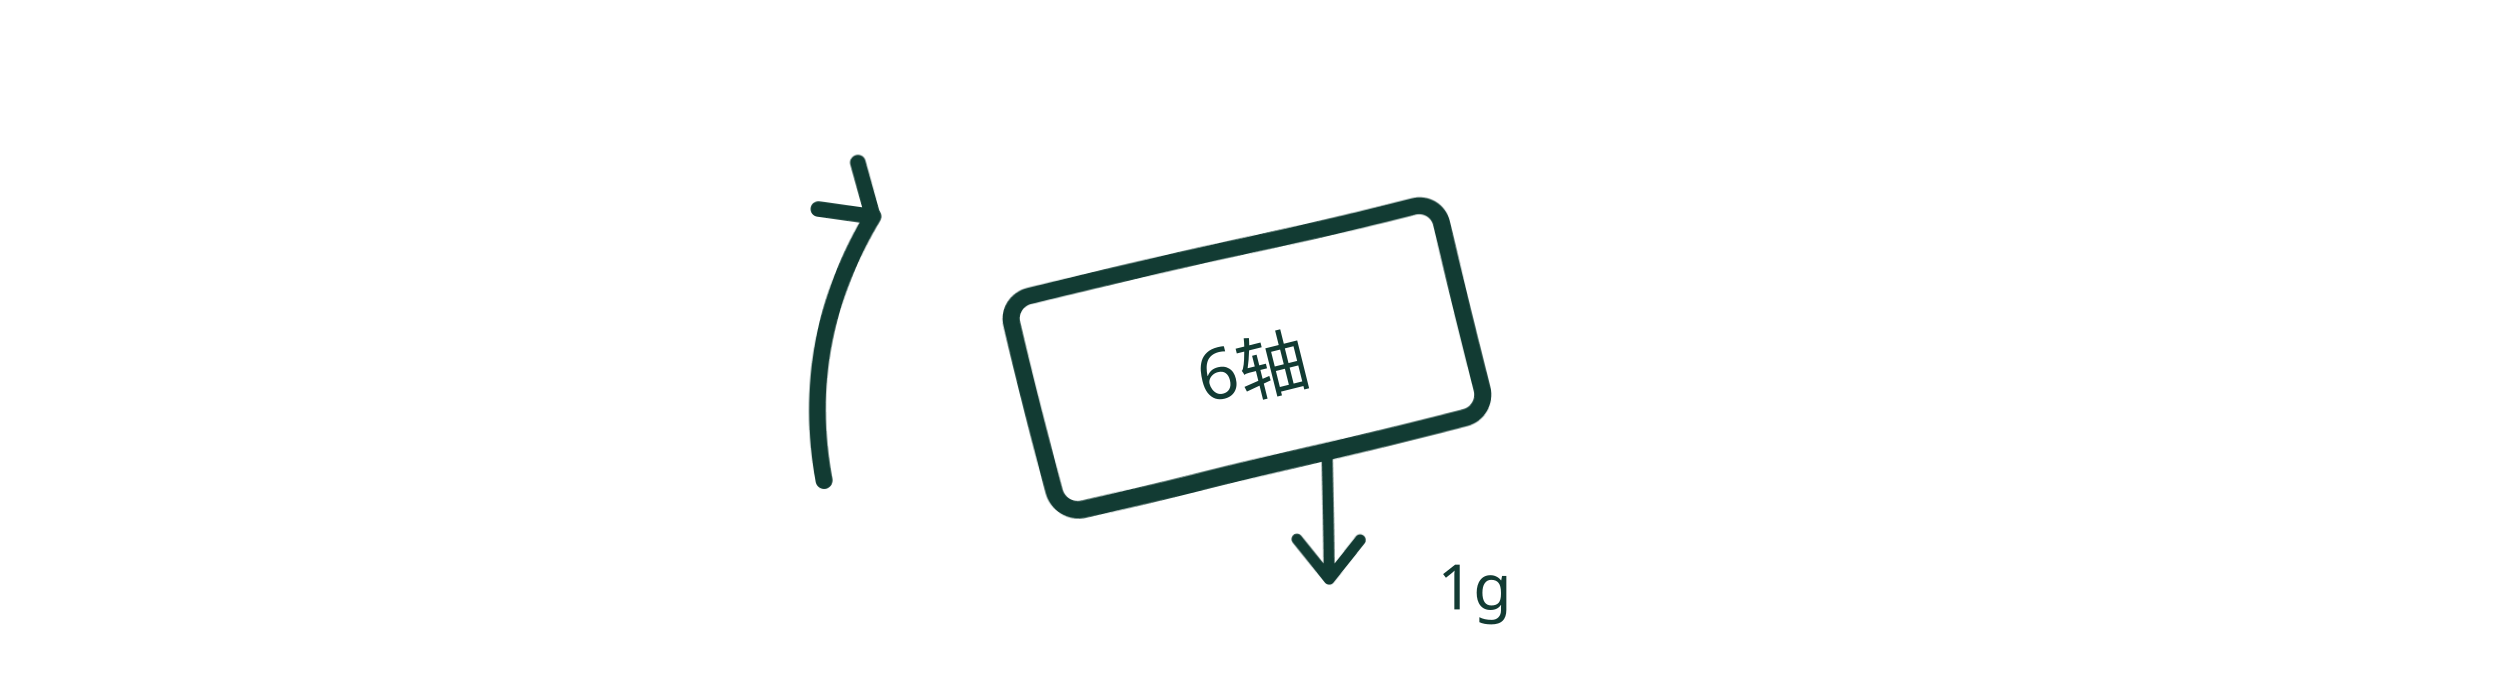
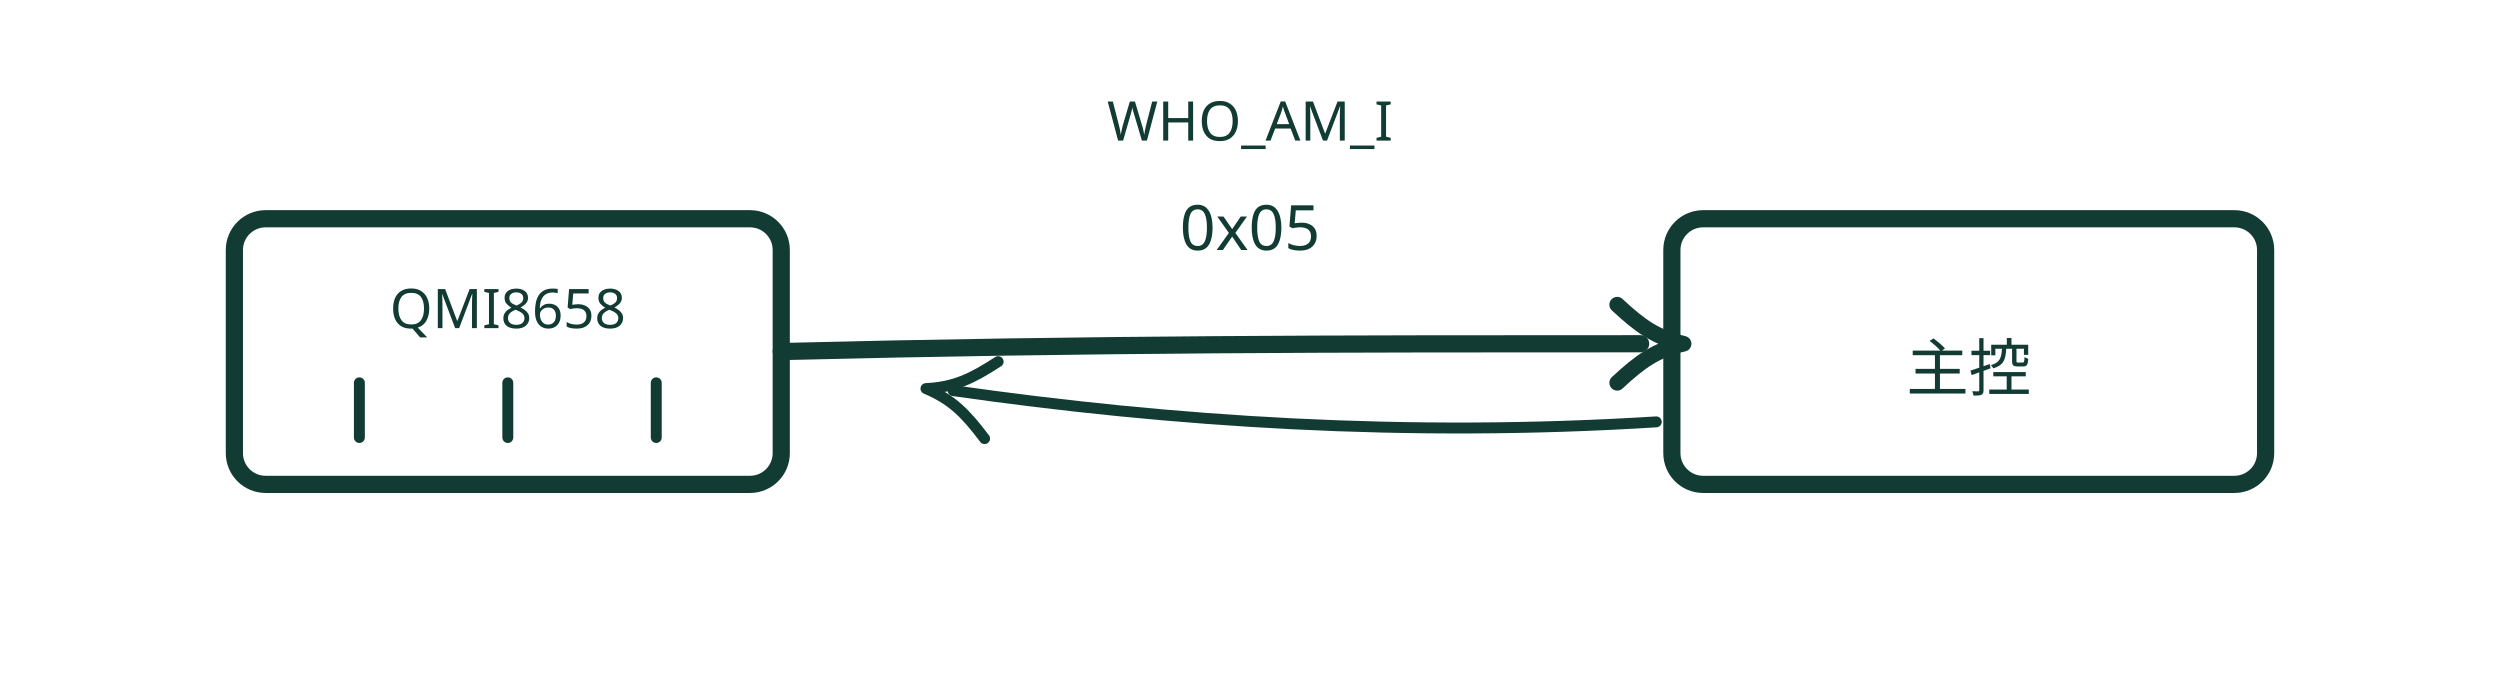
- <svg xmlns="http://www.w3.org/2000/svg" viewBox="0 0 320 88" role="img" aria-label="摇一摇读 S3 板载六轴姿态传感器" fill="none" stroke="var(--cover-ink, #123b33)" stroke-linecap="round" stroke-linejoin="round">
-   <filter id="hw-lab-e07-qmi8658" x="-5%" y="-5%" width="110%" height="110%">
-     <feTurbulence type="fractalNoise" baseFrequency="0.013" numOctaves="2" seed="7" result="n" />
-     <feDisplacementMap in="SourceGraphic" in2="n" scale="3.2" />
-   </filter>
-   <g filter="url(#hw-lab-e07-qmi8658)">
-     <rect x="132" y="32" width="56" height="28" rx="3" stroke-width="2.2" transform="rotate(-14 160 46)" />
-     <path d="M106 62 A50 50 0 0 1 112 28" stroke-width="2.2" />
-     <path d="M112 28 L105 27 M112 28 L110 21" stroke-width="2" />
-     <path d="M170 58 V74 M166 69 L170 74 L174 69" stroke-width="1.4" />
-   </g>
-   <text x="160" y="50" font-family="sans-serif" font-size="9" fill="var(--cover-ink, #123b33)" stroke="none" text-anchor="middle" transform="rotate(-14 160 46)">6轴</text>
-   <text x="184" y="78" font-family="sans-serif" font-size="8" fill="var(--cover-ink, #123b33)" stroke="none" text-anchor="start">1g</text>
+ <svg xmlns="http://www.w3.org/2000/svg" viewBox="0 0 320 88" role="img" aria-label="从 WHO_AM_I 应答 0x05 到串口打出 g dps" fill="none" stroke="var(--cover-ink, #123b33)" stroke-linecap="round" stroke-linejoin="round">
+   <rect x="30" y="28" width="70" height="34" rx="4" stroke-width="2.2" />
+   <text x="65" y="42" font-size="7" font-family="sans-serif" fill="var(--cover-ink, #123b33)" stroke="none" text-anchor="middle">QMI8658</text>
+   <path d="M46 56 C 46 53, 46 51, 46 49" stroke-width="1.4" />
+   <path d="M65 56 C 65 53, 65 51, 65 49" stroke-width="1.4" />
+   <path d="M84 56 C 84 53, 84 51, 84 49" stroke-width="1.4" />
+   <path d="M100 45 C 140 44, 172 44, 210 44" stroke-width="2.2" />
+   <path d="M-7 -5 C -4 -2.2, -2 -0.8, 1.5 0 C -2 0.8, -4 2.2, -7 5" stroke-width="2" transform="translate(214 44) rotate(0)" />
+   <path d="M212 54 C 180 56, 150 54, 122 50" stroke-width="1.4" />
+   <path d="M-7 -5 C -4 -2.2, -2 -0.8, 1.5 0 C -2 0.8, -4 2.2, -7 5" stroke-width="1.4" transform="translate(120 50) rotate(190)" />
+   <rect x="214" y="28" width="76" height="34" rx="4" stroke-width="2.2" />
+   <text x="252" y="50" font-size="8" font-family="sans-serif" fill="var(--cover-ink, #123b33)" stroke="none" text-anchor="middle">主控</text>
+   <text x="160" y="18" font-size="7" font-family="sans-serif" fill="var(--cover-ink, #123b33)" stroke="none" text-anchor="middle">WHO_AM_I</text>
+   <text x="160" y="32" font-size="8" font-family="sans-serif" fill="var(--cover-ink, #123b33)" stroke="none" text-anchor="middle">0x05</text>
</svg>
